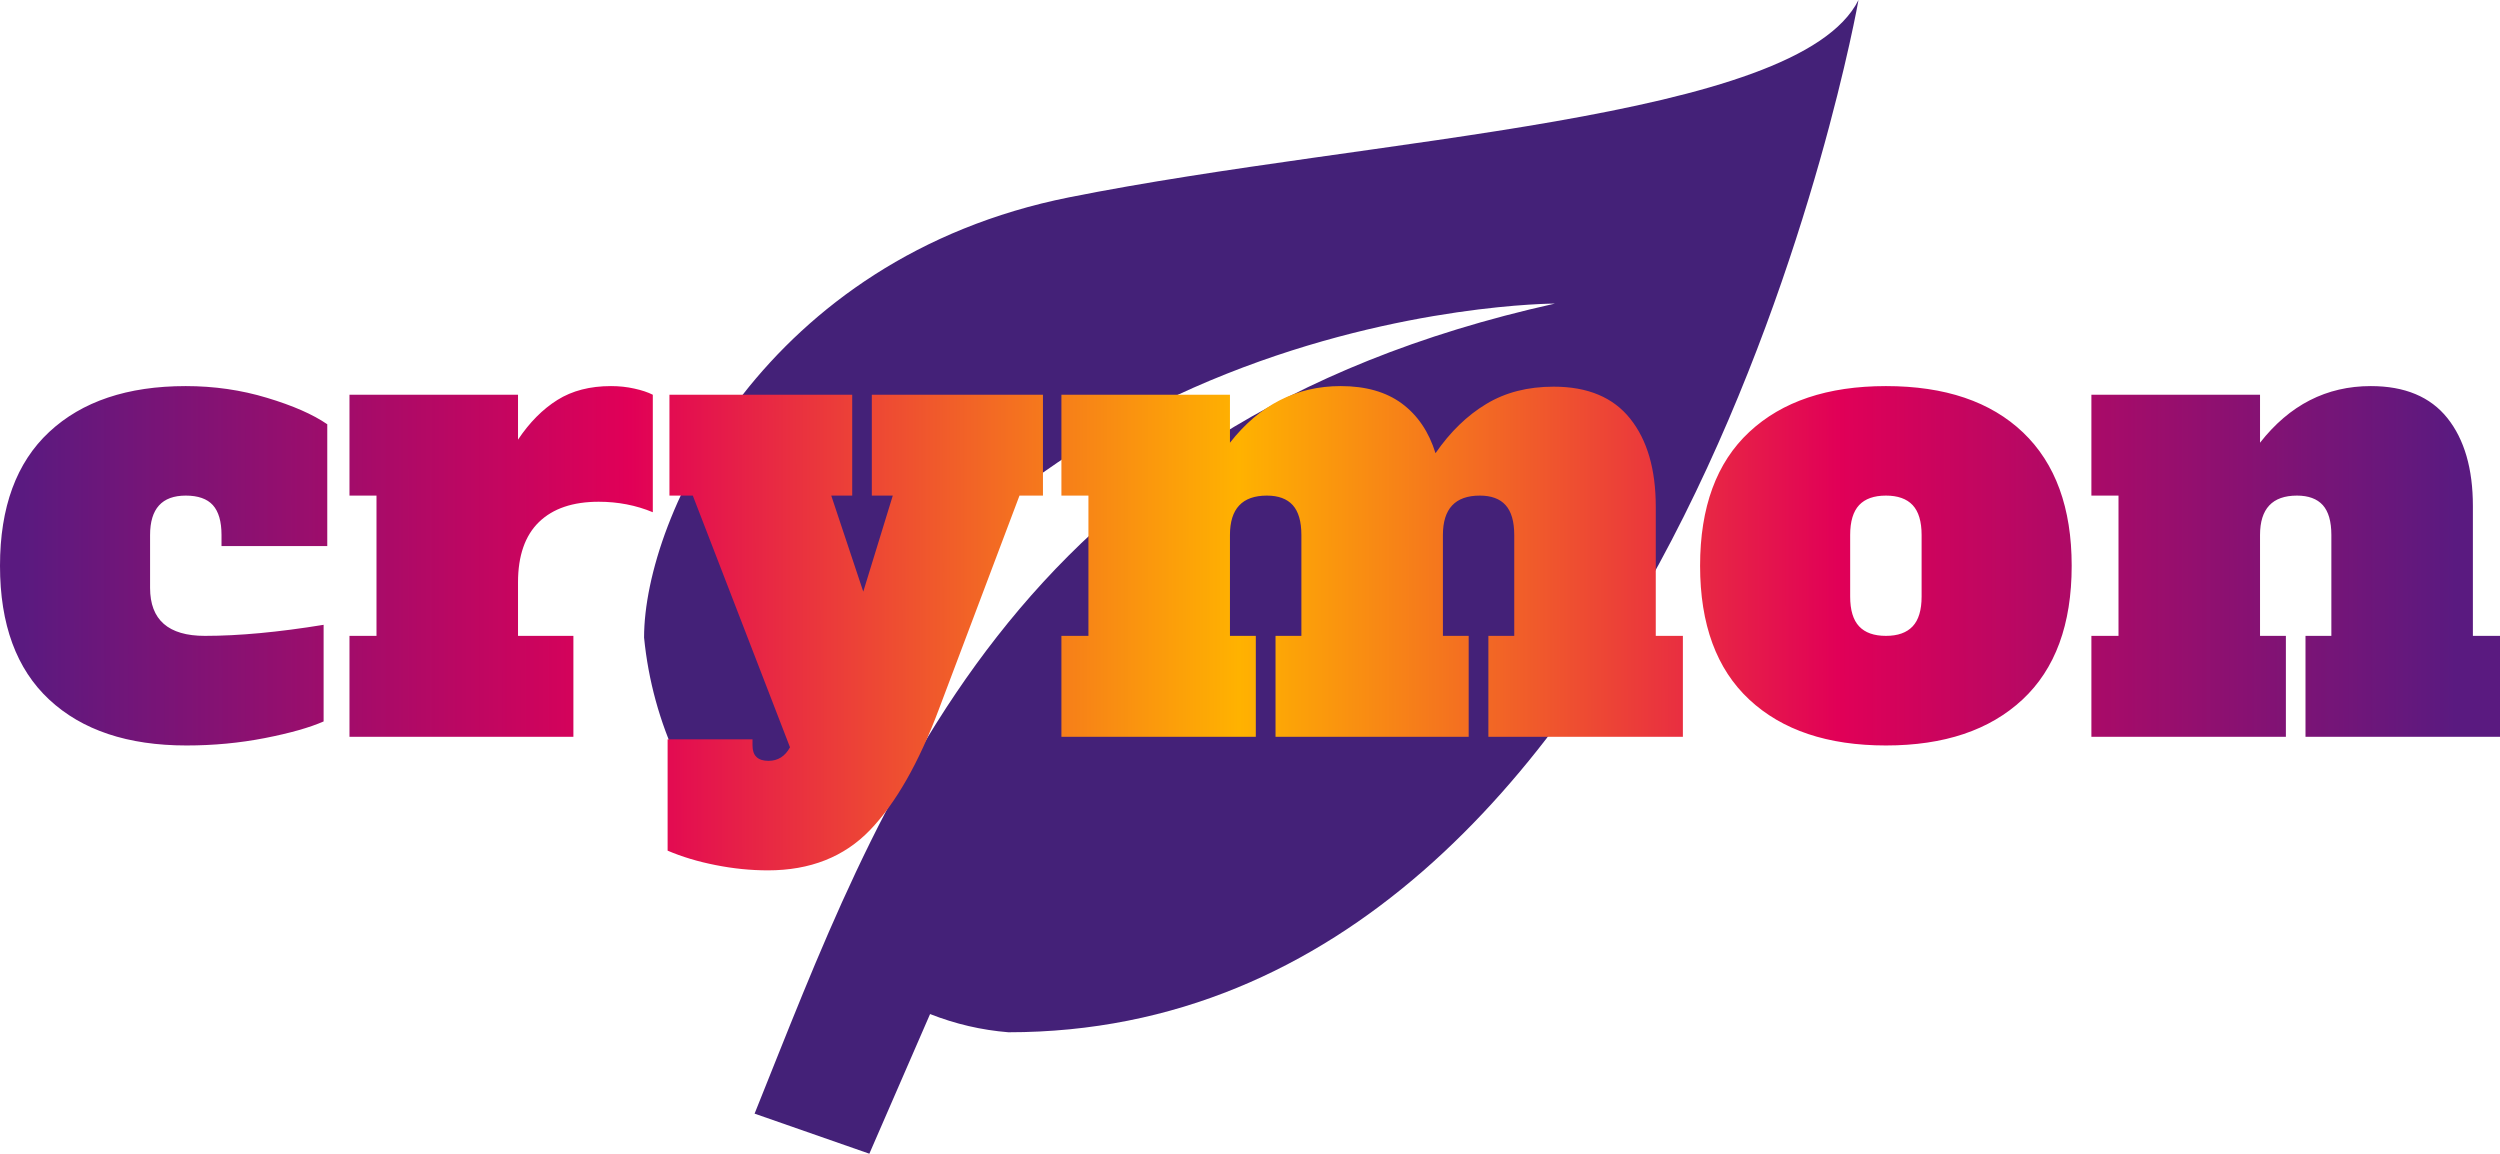
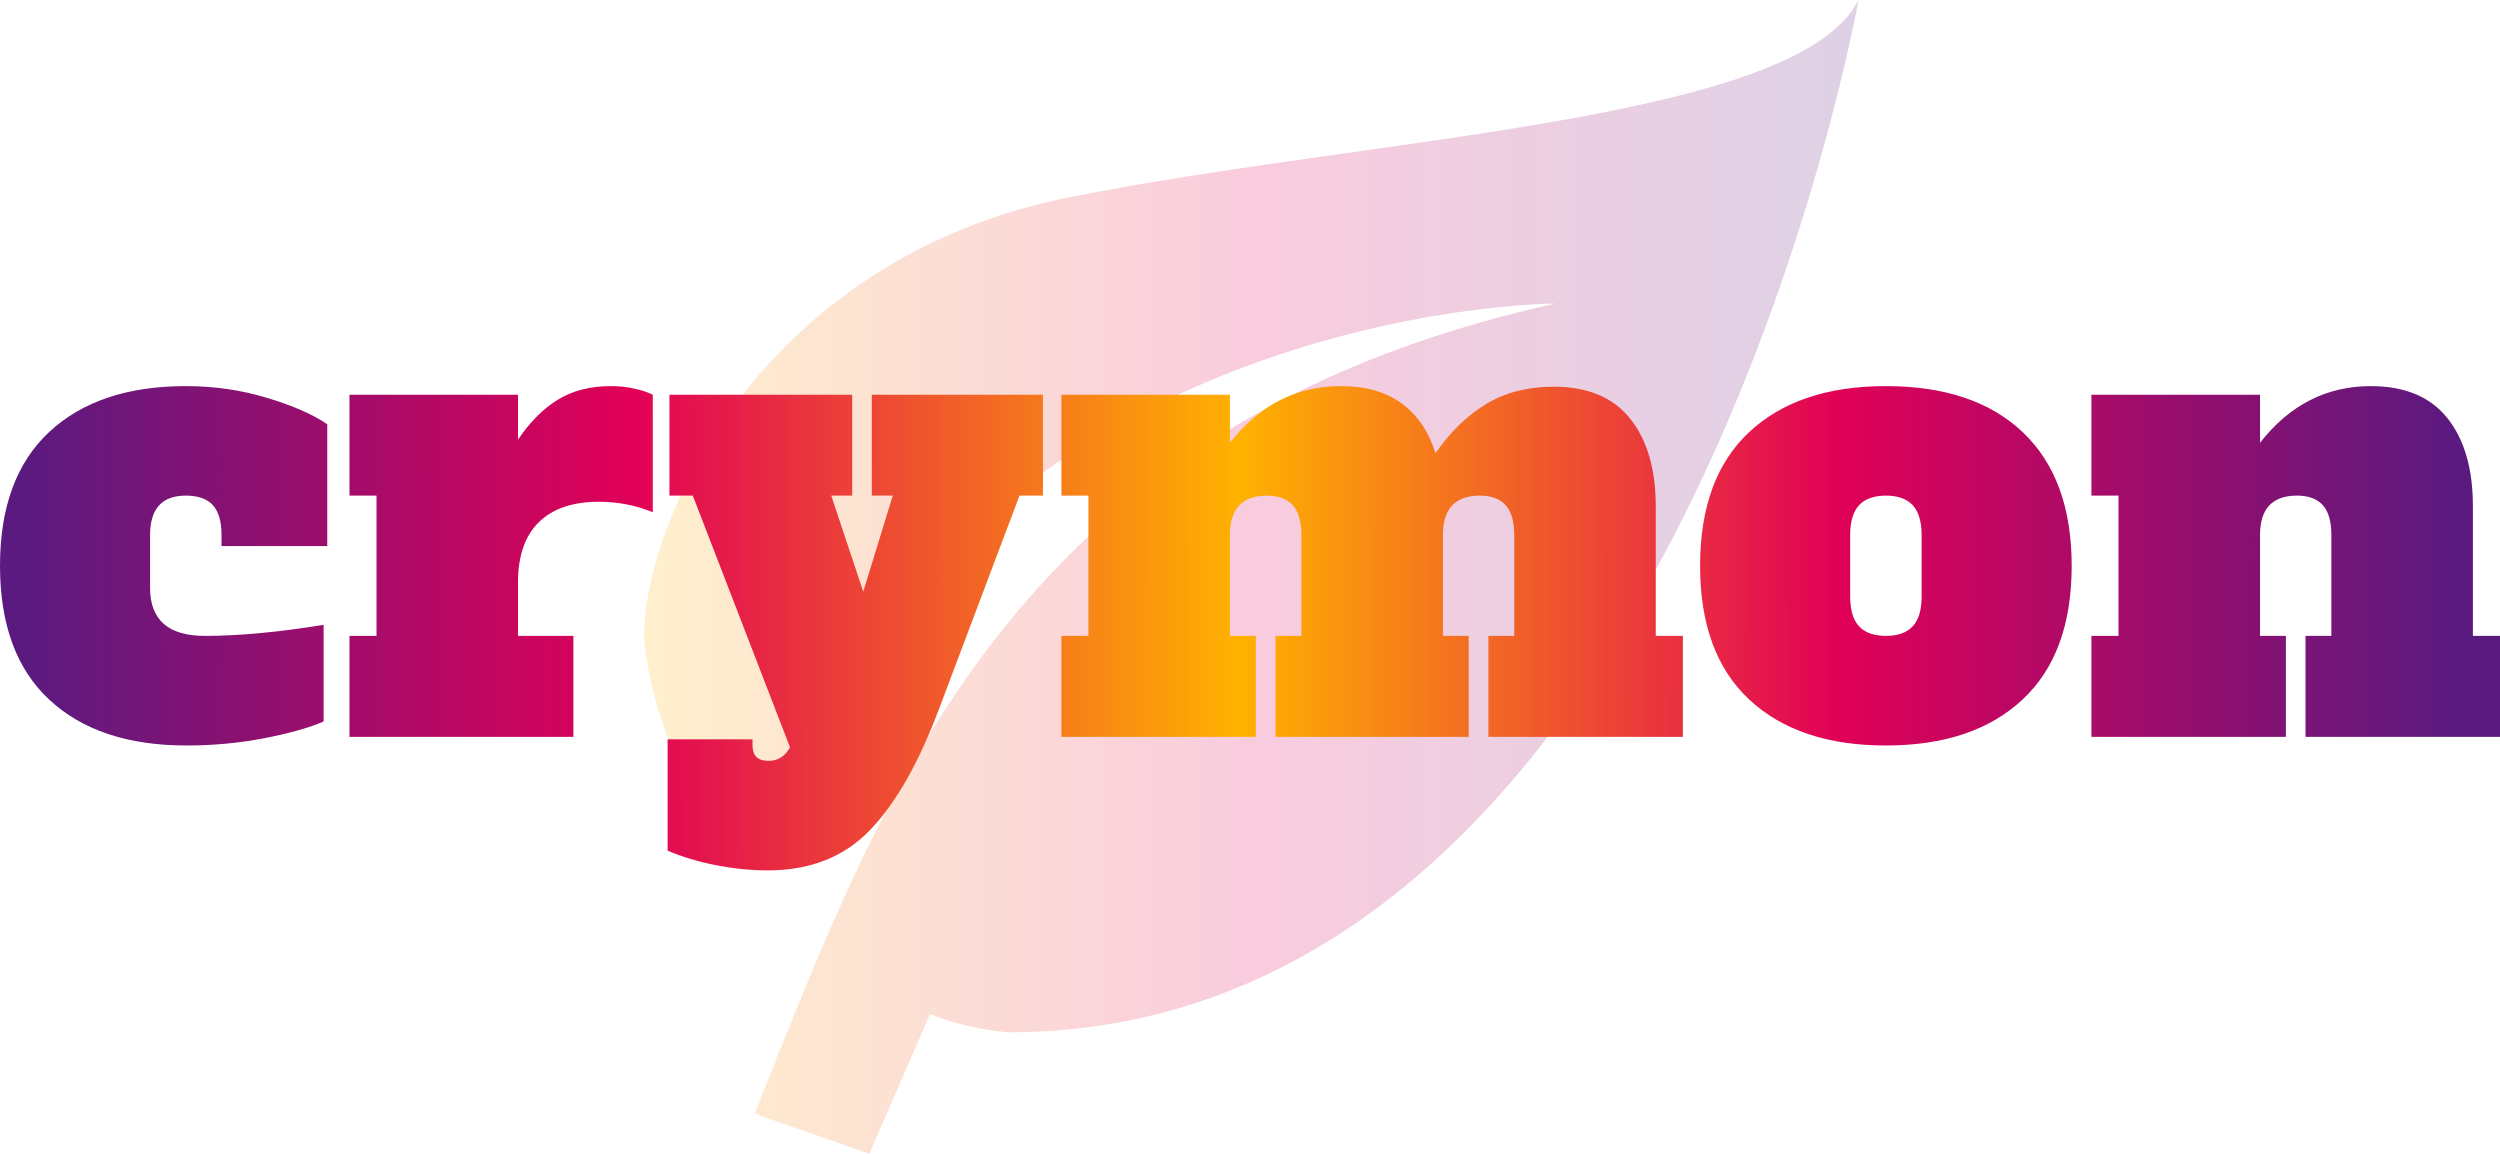
<svg xmlns="http://www.w3.org/2000/svg" xmlns:xlink="http://www.w3.org/1999/xlink" width="260.03" height="120" preserveAspectRatio="xMidYMid" version="1.1" viewBox="61.959 5.6 260.03 120">
  <defs>
    <linearGradient id="linearGradient2">
      <stop stop-color="#ffb200" offset="0" />
      <stop stop-color="#e10057" offset=".52" />
      <stop stop-color="#5a1a80" offset="1" />
    </linearGradient>
    <filter id="editing-jagged-46" x="0" y="0" width="1" height="1">
      <feTurbulence baseFrequency="0" result="turb" seed="1" />
      <feDisplacementMap in="SourceGraphic" in2="turb" />
    </filter>
-     <linearGradient id="linearGradient4-4" x1="3.236" x2="256.31" y1="-17.608" y2="-17.781" gradientTransform="translate(.95179 1.8109)" gradientUnits="userSpaceOnUse">
+     <linearGradient id="linearGradient4-4" x1="3.236" x2="256.31" y1="-17.608" y2="-17.781" gradientTransform="translate(.58563 1.8109)" gradientUnits="userSpaceOnUse">
      <stop stop-color="#5a1a80" offset="0" />
      <stop stop-color="#e10057" offset=".25" />
      <stop stop-color="#ffb200" offset=".5" />
      <stop stop-color="#e10057" offset=".746" />
      <stop stop-color="#5a1a80" offset="1" />
    </linearGradient>
    <linearGradient id="linearGradient9" x1="119.98" x2="380.01" y1="88.89" y2="88.89" gradientUnits="userSpaceOnUse" xlink:href="#linearGradient2" />
+     <linearGradient id="linearGradient14" x1="68.477" x2="194.79" y1="-14.828" y2="-14.828" gradientUnits="userSpaceOnUse">
+       <stop stop-color="#ffb200" stop-opacity=".2" offset="0" />
+       <stop stop-color="#e10057" stop-opacity=".2" offset=".497" />
+       <stop stop-color="#5a1a80" stop-opacity=".2" offset="1" />
+     </linearGradient>
  </defs>
  <style>text {
  font-size: 64px;
  font-family: Arial Black;
  dominant-baseline: central;
  text-anchor: middle;
}</style>
-   <g transform="translate(60.473 80.427)" fill="url(#linearGradient9)" filter="url(#editing-jagged-46)">
+   <g transform="translate(60.473 80.429)" fill="url(#linearGradient9)" filter="url(#editing-jagged-46)">
    <g fill="url(#linearGradient9)">
      <g fill="url(#linearGradient9)">
        <g fill="url(#linearGradient9)">
-           <g transform="translate(-.36616)" fill="url(#linearGradient9)">
-             <path d="m163.58-43.249c-56.842 12.632-70.105 51.6-83.242 84.253l11.937 4.168 6.316-14.526a28.358 28.358 0 0 0 8.147 1.895c69.474 3e-6 88.421-107.37 88.421-107.37-6.316 12.632-50.526 14.211-82.105 20.526-31.579 6.316-44.211 33.158-44.211 45.789a39.284 39.284 0 0 0 11.053 23.684c20.526-58.421 83.684-58.421 83.684-58.421z" fill="#442178" stroke-width="6.316" />
-             <path d="m21.242 2.711q-9.15 0-14.27-4.77t-5.12-13.92 5.12-13.92 14.2-4.77q4.42 0 8.45 1.22 4.03 1.21 6.27 2.75v12.67h-11v-1.15q0-2.11-0.9-3.11-0.9-0.99-2.82-0.99-3.71 0-3.71 4.1v5.5q0 4.99 5.7 4.99 5.31 0 12.35-1.15v10.05q-2.18 0.96-6.11 1.73-3.94 0.77-8.16 0.77zm44.16-37.38q1.28 0 2.43 0.26 1.15 0.25 1.92 0.64v12.22q-2.62-1.09-5.63-1.09-4.03 0-6.21 2.11-2.18 2.12-2.18 6.28v5.56h5.76v10.5h-23.29v-10.5h2.81v-14.59h-2.81v-10.49h17.53v4.67q1.8-2.69 4.1-4.13t5.57-1.44zm27.13 0.9h17.8v10.49h-2.44l-8.38 22.21q-3.14 8.38-7.17 12.58-4.03 4.19-10.62 4.19-2.69 0-5.44-0.55-2.75-0.54-4.99-1.5v-11.58h8.83v0.64q0 1.6 1.66 1.6 1.47 0 2.24-1.41l-10.11-26.18h-2.43v-10.49h19.01v10.49h-2.18l3.33 9.99 3.07-9.99h-2.18zm81.54 25.08h2.82v10.5h-20.23v-10.5h2.69v-10.49q0-2.11-0.9-3.11-0.89-0.99-2.68-0.99-3.84 0-3.84 4.1v10.49h2.68v10.5h-20.09v-10.5h2.69v-10.49q0-2.11-0.9-3.11-0.9-0.99-2.69-0.99-3.84 0-3.84 4.1v10.49h2.69v10.5h-20.22v-10.5h2.81v-14.59h-2.81v-10.49h17.53v4.99q4.61-5.89 11.52-5.89 3.91 0 6.37 1.82 2.46 1.83 3.49 5.16 2.3-3.33 5.28-5.12 2.97-1.8 7.01-1.8 5.31 0 7.96 3.33 2.66 3.33 2.66 9.15zm23.94 11.4q-9.09 0-14.21-4.77t-5.12-13.92 5.12-13.92 14.21-4.77q9.21 0 14.27 4.83 5.05 4.83 5.05 13.86 0 9.15-5.12 13.92t-14.2 4.77zm0-11.4q1.85 0 2.78-0.99t0.93-3.1v-6.4q0-2.11-0.93-3.11-0.93-0.99-2.78-0.99-1.86 0-2.79 0.99-0.93 1-0.93 3.11v6.4q0 2.11 0.93 3.1t2.79 0.99zm61.05 0h2.82v10.5h-20.23v-10.5h2.69v-10.49q0-2.11-0.89-3.11-0.9-0.99-2.69-0.99-3.84 0-3.84 4.1v10.49h2.69v10.5h-20.23v-10.5h2.82v-14.59h-2.82v-10.49h17.54v4.99q4.61-5.89 11.52-5.89 5.31 0 7.97 3.33 2.65 3.33 2.65 9.15z" fill="url(#linearGradient4-4)" />
-           </g>
+           <path d="m163.21-43.249c-56.842 12.632-70.105 51.6-83.242 84.253l11.937 4.168 6.316-14.526a28.358 28.358 0 0 0 8.147 1.895c69.474 3e-6 88.421-107.37 88.421-107.37-6.316 12.632-50.526 14.211-82.105 20.526-31.579 6.316-44.211 33.158-44.211 45.789a39.284 39.284 0 0 0 11.053 23.684c20.526-58.421 83.684-58.421 83.684-58.421z" fill="url(#linearGradient14)" stroke-width="6.316" />
+           <path d="m20.876 2.711q-9.15 0-14.27-4.77t-5.12-13.92 5.12-13.92 14.2-4.77q4.42 0 8.45 1.22 4.03 1.21 6.27 2.75v12.67h-11v-1.15q0-2.11-0.9-3.11-0.9-0.99-2.82-0.99-3.71 0-3.71 4.1v5.5q0 4.99 5.7 4.99 5.31 0 12.35-1.15v10.05q-2.18 0.96-6.11 1.73-3.94 0.77-8.16 0.77zm44.16-37.38q1.28 0 2.43 0.26 1.15 0.25 1.92 0.64v12.22q-2.62-1.09-5.63-1.09-4.03 0-6.21 2.11-2.18 2.12-2.18 6.28v5.56h5.76v10.5h-23.29v-10.5h2.81v-14.59h-2.81v-10.49h17.53v4.67q1.8-2.69 4.1-4.13t5.57-1.44zm27.13 0.9h17.8v10.49h-2.44l-8.38 22.21q-3.14 8.38-7.17 12.58-4.03 4.19-10.62 4.19-2.69 0-5.44-0.55-2.75-0.54-4.99-1.5v-11.58h8.83v0.64q0 1.6 1.66 1.6 1.47 0 2.24-1.41l-10.11-26.18h-2.43v-10.49h19.01v10.49h-2.18l3.33 9.99 3.07-9.99h-2.18zm81.54 25.08h2.82v10.5h-20.23v-10.5h2.69v-10.49q0-2.11-0.9-3.11-0.89-0.99-2.68-0.99-3.84 0-3.84 4.1v10.49h2.68v10.5h-20.09v-10.5h2.69v-10.49q0-2.11-0.9-3.11-0.9-0.99-2.69-0.99-3.84 0-3.84 4.1v10.49h2.69v10.5h-20.22v-10.5h2.81v-14.59h-2.81v-10.49h17.53v4.99q4.61-5.89 11.52-5.89 3.91 0 6.37 1.82 2.46 1.83 3.49 5.16 2.3-3.33 5.28-5.12 2.97-1.8 7.01-1.8 5.31 0 7.96 3.33 2.66 3.33 2.66 9.15zm23.94 11.4q-9.09 0-14.21-4.77t-5.12-13.92 5.12-13.92 14.21-4.77q9.21 0 14.27 4.83 5.05 4.83 5.05 13.86 0 9.15-5.12 13.92t-14.2 4.77zm0-11.4q1.85 0 2.78-0.99t0.93-3.1v-6.4q0-2.11-0.93-3.11-0.93-0.99-2.78-0.99-1.86 0-2.79 0.99-0.93 1-0.93 3.11v6.4q0 2.11 0.93 3.1t2.79 0.99zm61.05 0h2.82v10.5h-20.23v-10.5h2.69v-10.49q0-2.11-0.89-3.11-0.9-0.99-2.69-0.99-3.84 0-3.84 4.1v10.49h2.69v10.5h-20.23v-10.5h2.82v-14.59h-2.82v-10.49h17.54v4.99q4.61-5.89 11.52-5.89 5.31 0 7.97 3.33 2.65 3.33 2.65 9.15z" fill="url(#linearGradient4-4)" />
        </g>
      </g>
    </g>
  </g>
</svg>
